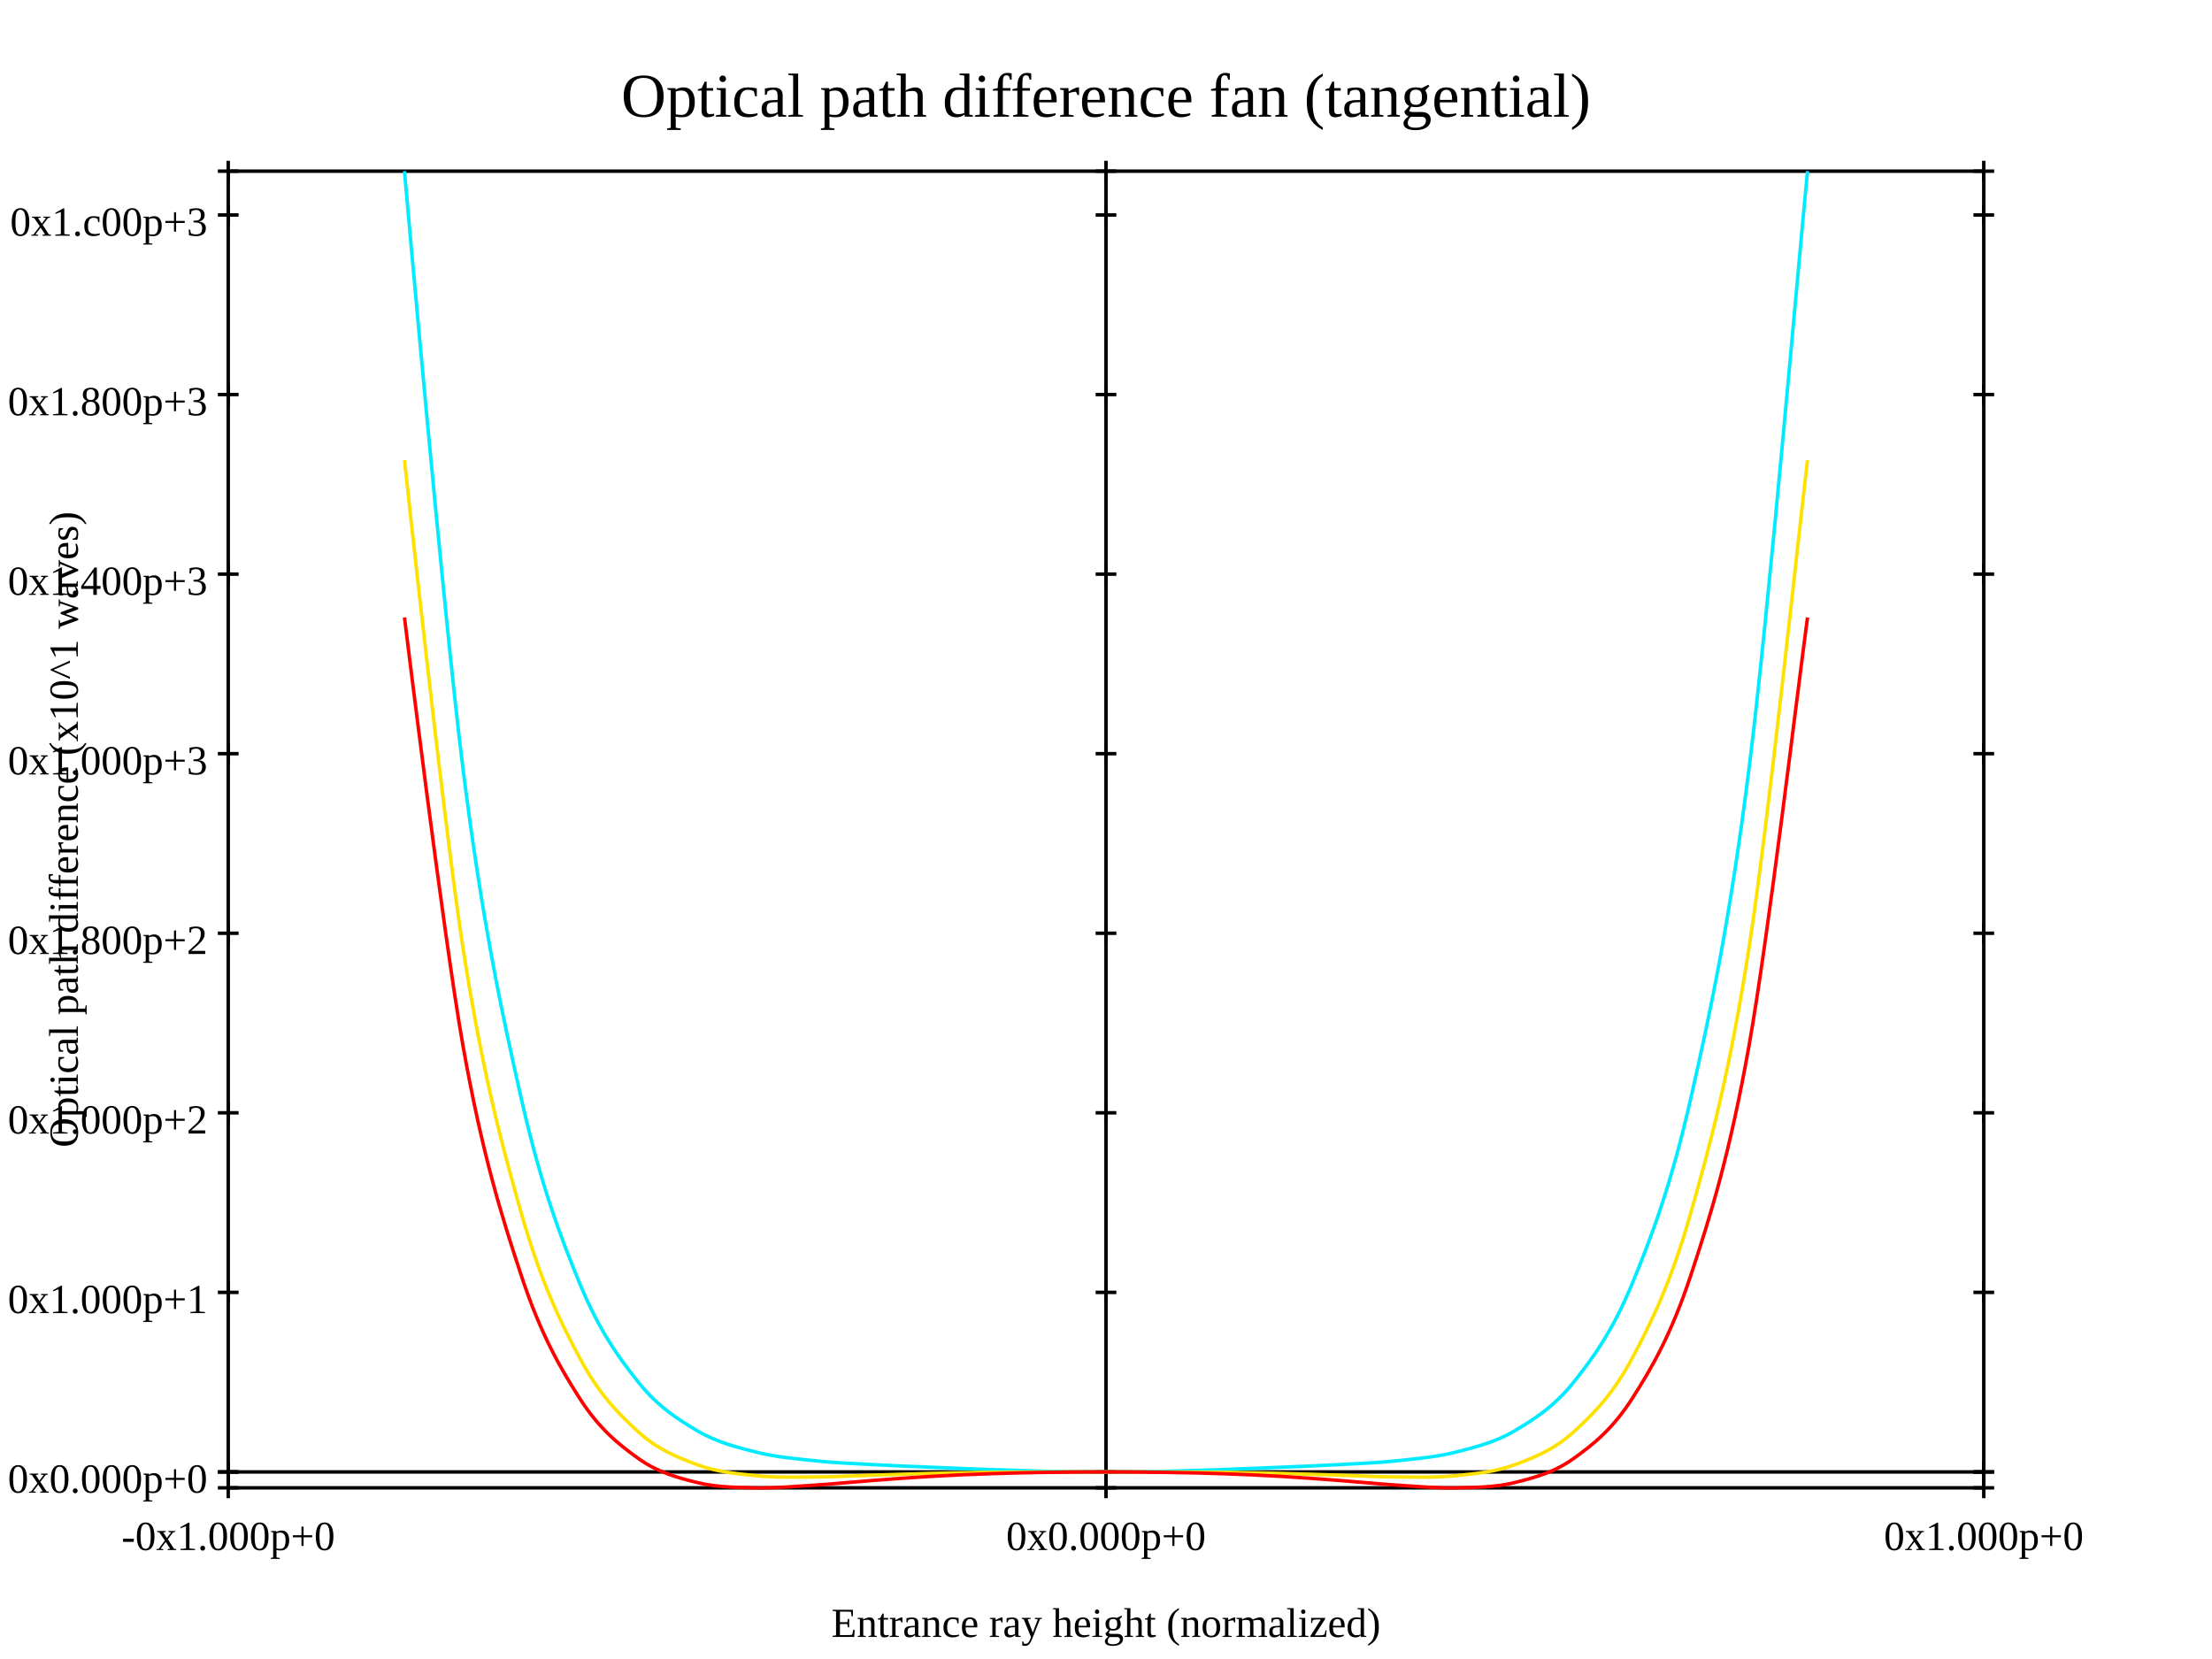
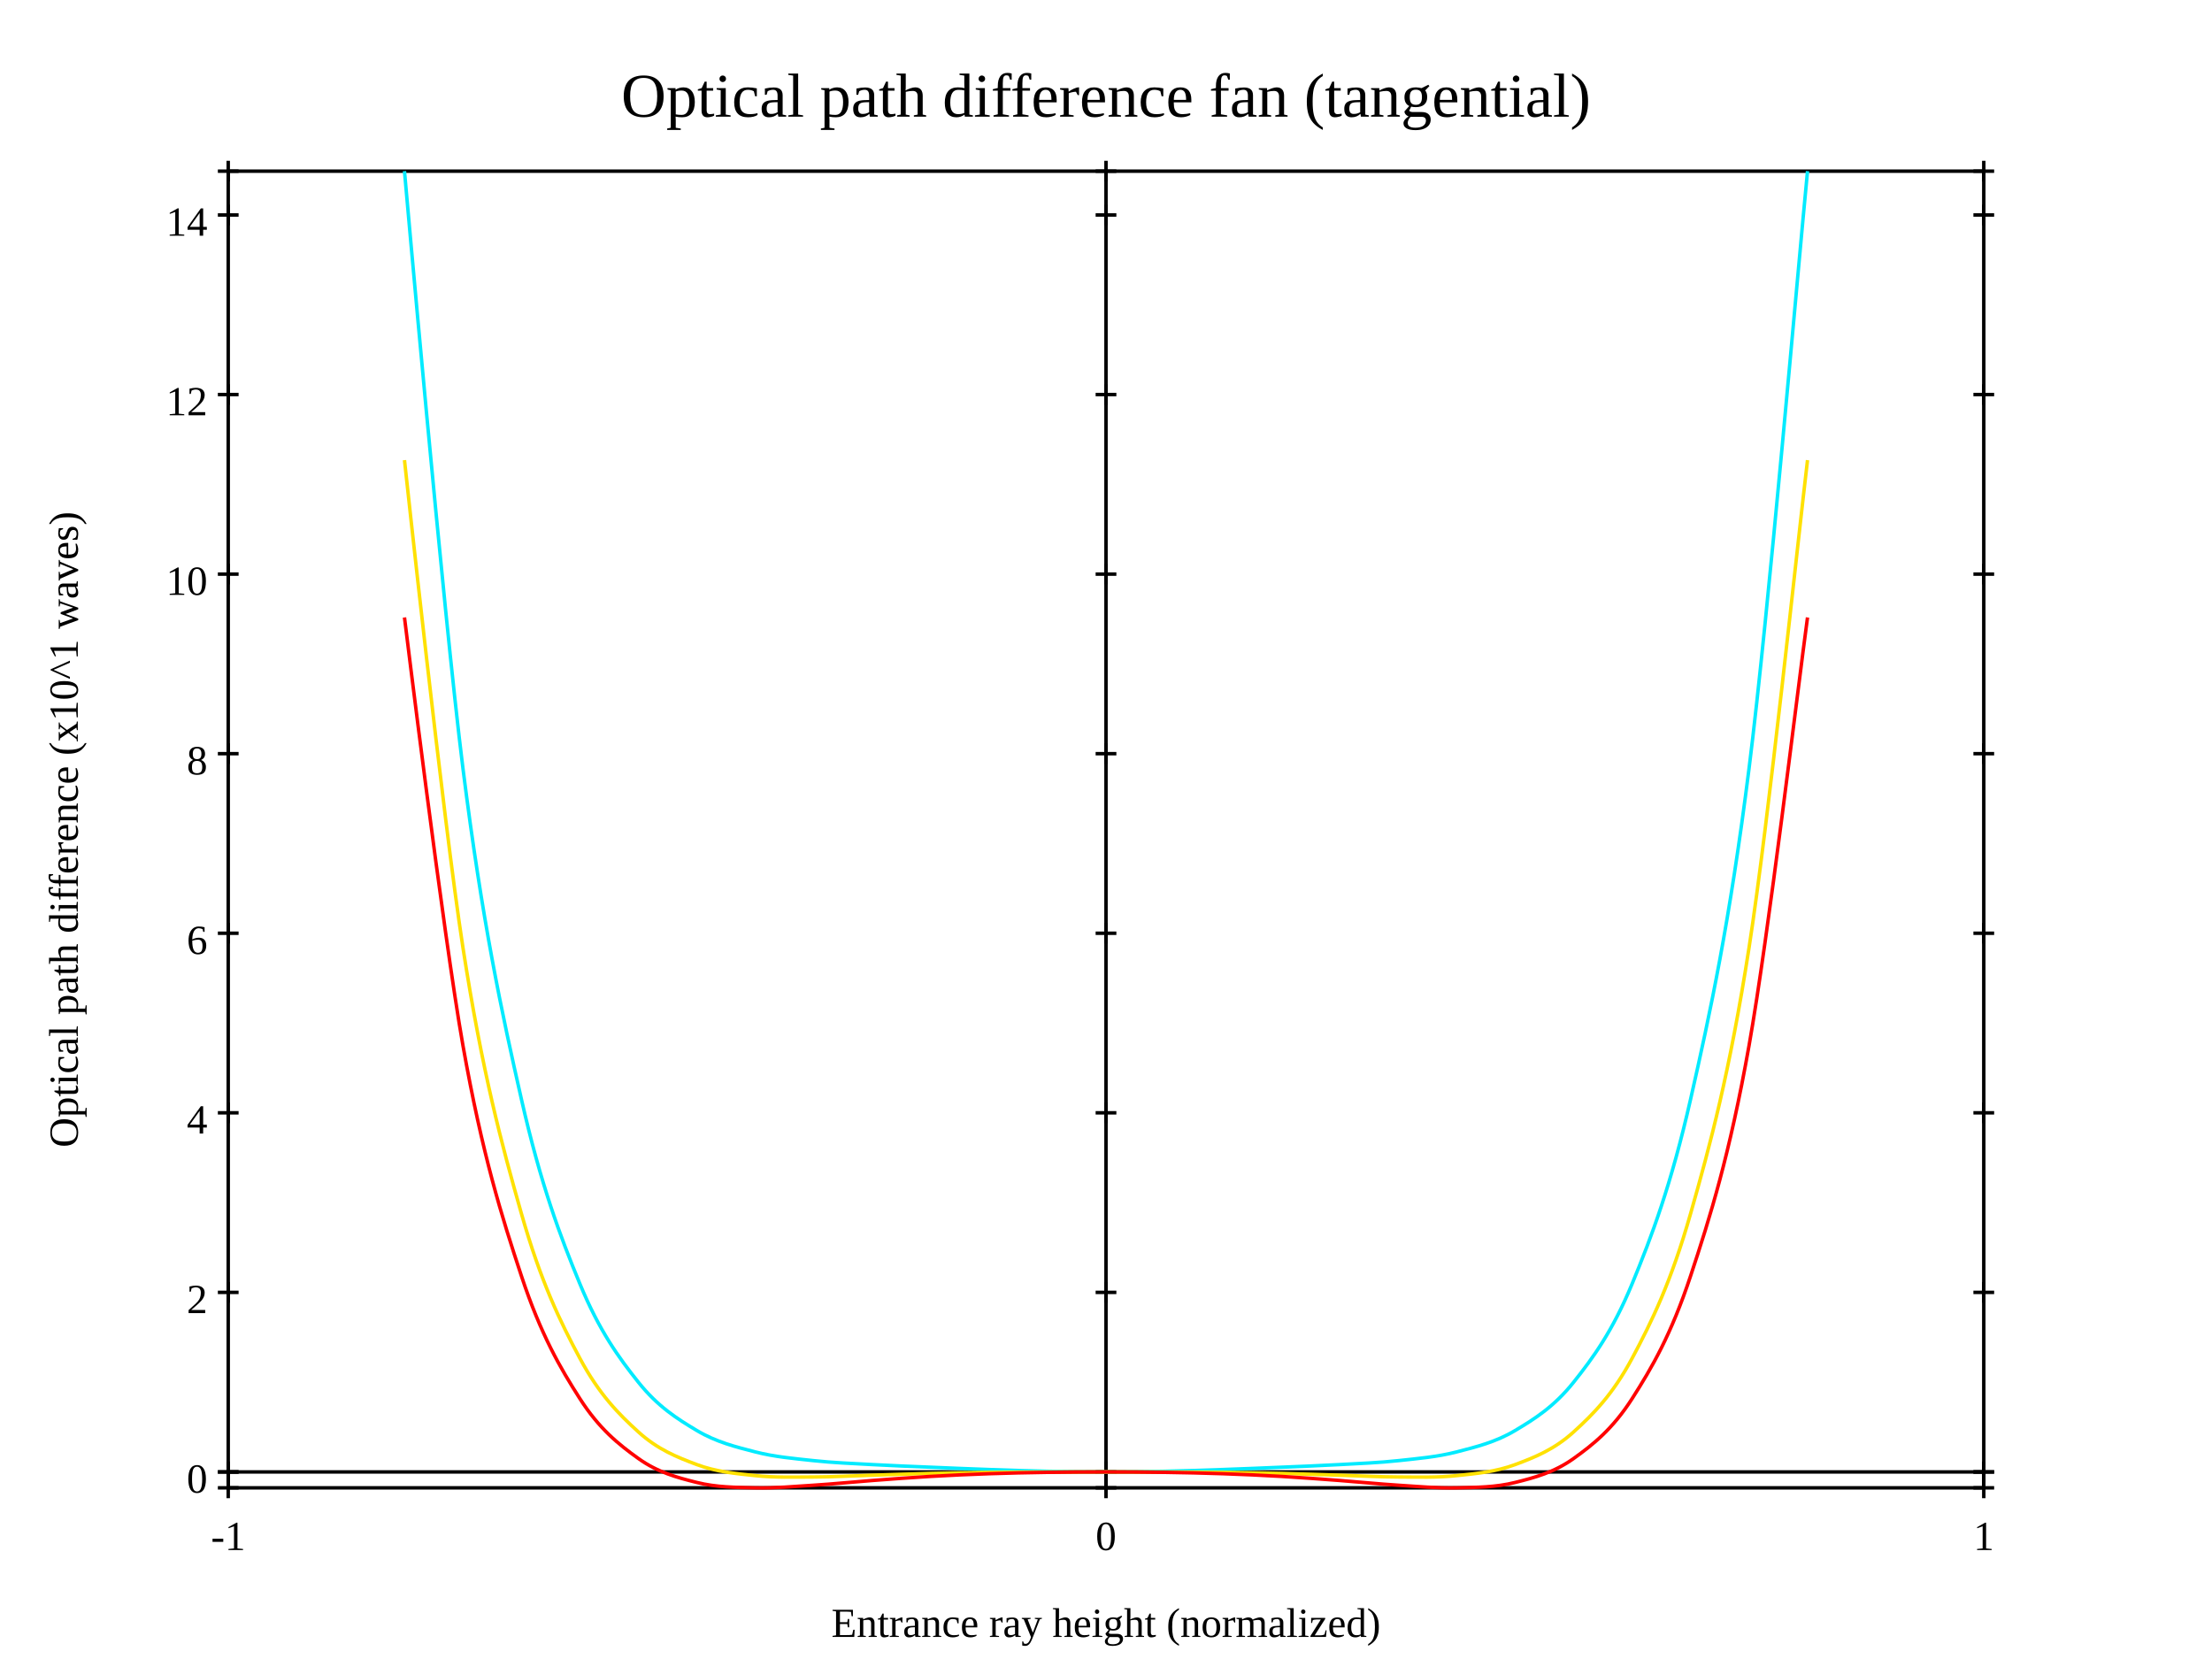
<svg xmlns="http://www.w3.org/2000/svg" xmlns:xlink="http://www.w3.org/1999/xlink" width="640px" height="480px" version="1.1">
  <rect x="0" y="0" width="640" height="480" fill="#ffffff" />
  <defs>
    <g id="dot">
      <line x1="1" y1="1" x2="0" y2="0" />
    </g>
    <g id="cross">
      <line x1="-3" y1="0" x2="3" y2="0" />
      <line x1="0" y1="-3" x2="0" y2="3" />
    </g>
    <g id="square">
      <line x1="-3" y1="-3" x2="-3" y2="3" />
      <line x1="-3" y1="3" x2="3" y2="3" />
      <line x1="3" y1="3" x2="3" y2="-3" />
      <line x1="3" y1="-3" x2="-3" y2="-3" />
    </g>
    <g id="round">
      <ellipse cx="0" cy="0" rx="3" ry="3" fill="none" />
    </g>
    <g id="triangle">
      <line x1="0" y1="-3" x2="-3" y2="3" />
      <line x1="-3" y1="3" x2="3" y2="3" />
      <line x1="0" y1="-3" x2="3" y2="3" />
    </g>
  </defs>
  <polygon fill="none" stroke="#000000" points="66.032,430.476 66.032,49.524 573.968,49.524 573.968,430.476 " />
  <text style="font-size:12;text-align:center;text-anchor:middle;" x="320" y="473.619" fill="#000000">Entrance ray height (normalized)</text>
  <line x1="66.032" y1="425.877" x2="573.968" y2="425.877" stroke="#000000" />
  <use x="66.032" y="425.877" xlink:href="#cross" stroke="#000000" />
  <use x="66.032" y="49.524" xlink:href="#cross" stroke="#000000" />
  <use x="66.032" y="430.476" xlink:href="#cross" stroke="#000000" />
-   <text style="font-size:12;text-align:center;text-anchor:middle;" x="66.032" y="448.476" fill="#000000">-0x1.000p+0</text>
+   <text style="font-size:12;text-align:center;text-anchor:middle;" x="66.032" y="448.476" fill="#000000">-1</text>
  <use x="320" y="425.877" xlink:href="#cross" stroke="#000000" />
  <use x="320" y="49.524" xlink:href="#cross" stroke="#000000" />
  <use x="320" y="430.476" xlink:href="#cross" stroke="#000000" />
-   <text style="font-size:12;text-align:center;text-anchor:middle;" x="320" y="448.476" fill="#000000">0x0.000p+0</text>
+   <text style="font-size:12;text-align:center;text-anchor:middle;" x="320" y="448.476" fill="#000000">0</text>
  <use x="573.968" y="425.877" xlink:href="#cross" stroke="#000000" />
  <use x="573.968" y="49.524" xlink:href="#cross" stroke="#000000" />
  <use x="573.968" y="430.476" xlink:href="#cross" stroke="#000000" />
-   <text style="font-size:12;text-align:center;text-anchor:middle;" x="573.968" y="448.476" fill="#000000">0x1.000p+0</text>
+   <text style="font-size:12;text-align:center;text-anchor:middle;" x="573.968" y="448.476" fill="#000000">1</text>
  <text style="font-size:12;text-align:center;text-anchor:middle;" x="16.508" y="246" transform="rotate(-90,16.5079,240)" fill="#000000">Optical path difference (x10^1 waves)</text>
  <line x1="320" y1="430.476" x2="320" y2="49.524" stroke="#000000" />
  <use x="320" y="425.877" xlink:href="#cross" stroke="#000000" />
  <use x="573.968" y="425.877" xlink:href="#cross" stroke="#000000" />
  <use x="66.032" y="425.877" xlink:href="#cross" stroke="#000000" />
-   <text style="font-size:12;text-align:right;text-anchor:end;" x="60.032" y="431.877" fill="#000000">0x0.000p+0</text>
+   <text style="font-size:12;text-align:right;text-anchor:end;" x="60.032" y="431.877" fill="#000000">0</text>
  <use x="320" y="373.924" xlink:href="#cross" stroke="#000000" />
  <use x="573.968" y="373.924" xlink:href="#cross" stroke="#000000" />
  <use x="66.032" y="373.924" xlink:href="#cross" stroke="#000000" />
-   <text style="font-size:12;text-align:right;text-anchor:end;" x="60.032" y="379.924" fill="#000000">0x1.000p+1</text>
+   <text style="font-size:12;text-align:right;text-anchor:end;" x="60.032" y="379.924" fill="#000000">2</text>
  <use x="320" y="321.97" xlink:href="#cross" stroke="#000000" />
  <use x="573.968" y="321.97" xlink:href="#cross" stroke="#000000" />
  <use x="66.032" y="321.97" xlink:href="#cross" stroke="#000000" />
-   <text style="font-size:12;text-align:right;text-anchor:end;" x="60.032" y="327.97" fill="#000000">0x1.000p+2</text>
+   <text style="font-size:12;text-align:right;text-anchor:end;" x="60.032" y="327.97" fill="#000000">4</text>
  <use x="320" y="270.016" xlink:href="#cross" stroke="#000000" />
  <use x="573.968" y="270.016" xlink:href="#cross" stroke="#000000" />
  <use x="66.032" y="270.016" xlink:href="#cross" stroke="#000000" />
-   <text style="font-size:12;text-align:right;text-anchor:end;" x="60.032" y="276.016" fill="#000000">0x1.800p+2</text>
+   <text style="font-size:12;text-align:right;text-anchor:end;" x="60.032" y="276.016" fill="#000000">6</text>
  <use x="320" y="218.062" xlink:href="#cross" stroke="#000000" />
  <use x="573.968" y="218.062" xlink:href="#cross" stroke="#000000" />
  <use x="66.032" y="218.062" xlink:href="#cross" stroke="#000000" />
-   <text style="font-size:12;text-align:right;text-anchor:end;" x="60.032" y="224.062" fill="#000000">0x1.000p+3</text>
+   <text style="font-size:12;text-align:right;text-anchor:end;" x="60.032" y="224.062" fill="#000000">8</text>
  <use x="320" y="166.109" xlink:href="#cross" stroke="#000000" />
  <use x="573.968" y="166.109" xlink:href="#cross" stroke="#000000" />
  <use x="66.032" y="166.109" xlink:href="#cross" stroke="#000000" />
-   <text style="font-size:12;text-align:right;text-anchor:end;" x="60.032" y="172.109" fill="#000000">0x1.400p+3</text>
+   <text style="font-size:12;text-align:right;text-anchor:end;" x="60.032" y="172.109" fill="#000000">10</text>
  <use x="320" y="114.155" xlink:href="#cross" stroke="#000000" />
  <use x="573.968" y="114.155" xlink:href="#cross" stroke="#000000" />
  <use x="66.032" y="114.155" xlink:href="#cross" stroke="#000000" />
-   <text style="font-size:12;text-align:right;text-anchor:end;" x="60.032" y="120.155" fill="#000000">0x1.800p+3</text>
+   <text style="font-size:12;text-align:right;text-anchor:end;" x="60.032" y="120.155" fill="#000000">12</text>
  <use x="320" y="62.201" xlink:href="#cross" stroke="#000000" />
  <use x="573.968" y="62.201" xlink:href="#cross" stroke="#000000" />
  <use x="66.032" y="62.201" xlink:href="#cross" stroke="#000000" />
-   <text style="font-size:12;text-align:right;text-anchor:end;" x="60.032" y="68.201" fill="#000000">0x1.c00p+3</text>
+   <text style="font-size:12;text-align:right;text-anchor:end;" x="60.032" y="68.201" fill="#000000">14</text>
  <text style="font-size:18;text-align:center;text-anchor:middle;" x="320" y="33.762" fill="#000000">Optical path difference fan (tangential)</text>
  <path fill="none" stroke="#00ebff" d="M117.029,49.524 S128.305,177.563 133.943,222.313 S145.219,293.172 150.857,318.025 S162.133,357.787 167.771,371.433 S179.048,392.823 184.686,399.897 S195.962,410.517 201.6,413.881 S212.876,418.624 218.514,420.079 S229.79,421.999 235.429,422.611 S246.705,423.429 252.343,423.746 S263.619,424.27 269.257,424.509 S280.533,424.984 286.171,425.18 S297.448,425.57 303.086,425.686 S314.362,425.877 320,425.877 S331.276,425.802 336.914,425.686 S348.19,425.376 353.829,425.18 S365.105,424.748 370.743,424.509 S382.019,424.062 387.657,423.746 S398.933,423.222 404.571,422.611 S415.848,421.534 421.486,420.079 S432.762,417.245 438.4,413.881 S449.676,406.972 455.314,399.897 S466.59,385.078 472.229,371.433 S483.505,342.878 489.143,318.025 S500.419,267.063 506.057,222.313 S520.152,78.322 522.971,49.524 " />
  <path fill="none" stroke="#ffe100" d="M117.029,133.131 S128.305,237.839 133.943,274.171 S145.219,331.319 150.857,351.123 S162.133,382.465 167.771,392.993 S179.048,409.163 184.686,414.288 S195.962,421.633 201.6,423.743 S212.876,426.346 218.514,426.944 S229.79,427.355 235.429,427.336 S246.705,427 252.343,426.827 S263.619,426.433 269.257,426.294 S280.533,426.063 286.171,425.996 S297.448,425.914 303.086,425.894 S314.362,425.877 320,425.877 S331.276,425.875 336.914,425.894 S348.19,425.93 353.829,425.996 S365.105,426.156 370.743,426.294 S382.019,426.653 387.657,426.827 S398.933,427.316 404.571,427.336 S415.848,427.543 421.486,426.944 S432.762,425.852 438.4,423.743 S449.676,419.413 455.314,414.288 S466.59,403.52 472.229,392.993 S483.505,370.927 489.143,351.123 S500.419,310.503 506.057,274.171 S520.152,156.638 522.971,133.131 " />
  <path fill="none" stroke="#ff0000" d="M117.029,178.648 S128.305,270.738 133.943,302.49 S145.219,352.132 150.857,369.16 S162.133,395.857 167.771,404.66 S179.048,417.934 184.686,421.977 S195.962,427.503 201.6,428.919 S212.876,430.343 218.514,430.476 S229.79,430.073 235.429,429.72 S246.705,428.781 252.343,428.356 S263.619,427.497 269.257,427.17 S280.533,426.59 286.171,426.394 S297.448,426.081 303.086,425.995 S314.362,425.877 320,425.877 S331.276,425.909 336.914,425.995 S348.19,426.198 353.829,426.394 S365.105,426.843 370.743,427.17 S382.019,427.931 387.657,428.356 S398.933,429.366 404.571,429.72 S415.848,430.61 421.486,430.476 S432.762,430.336 438.4,428.919 S449.676,426.02 455.314,421.977 S466.59,413.463 472.229,404.66 S483.505,386.188 489.143,369.16 S500.419,334.242 506.057,302.49 S520.152,199.289 522.971,178.648 " />
</svg>
